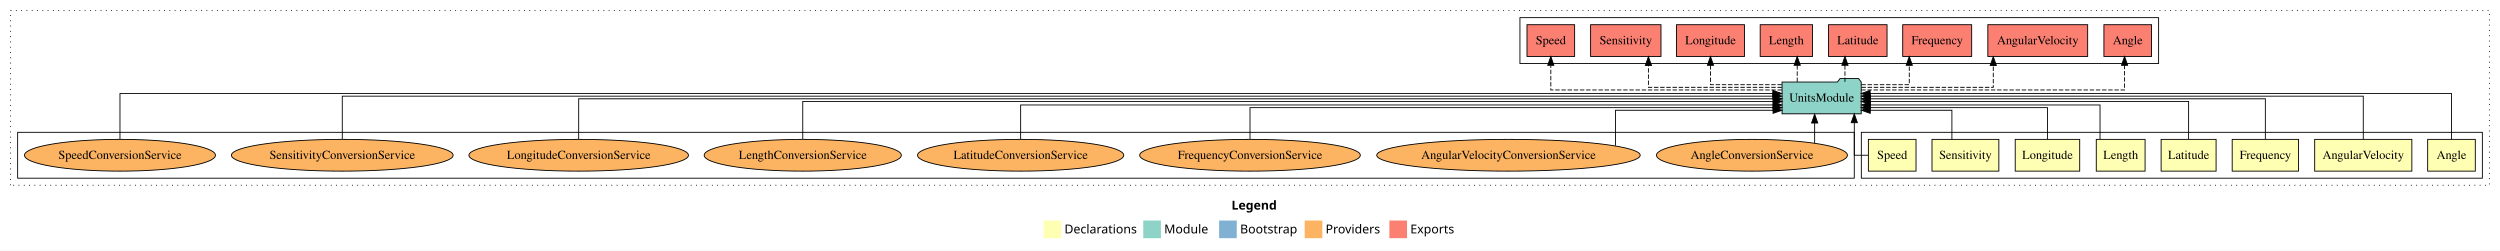
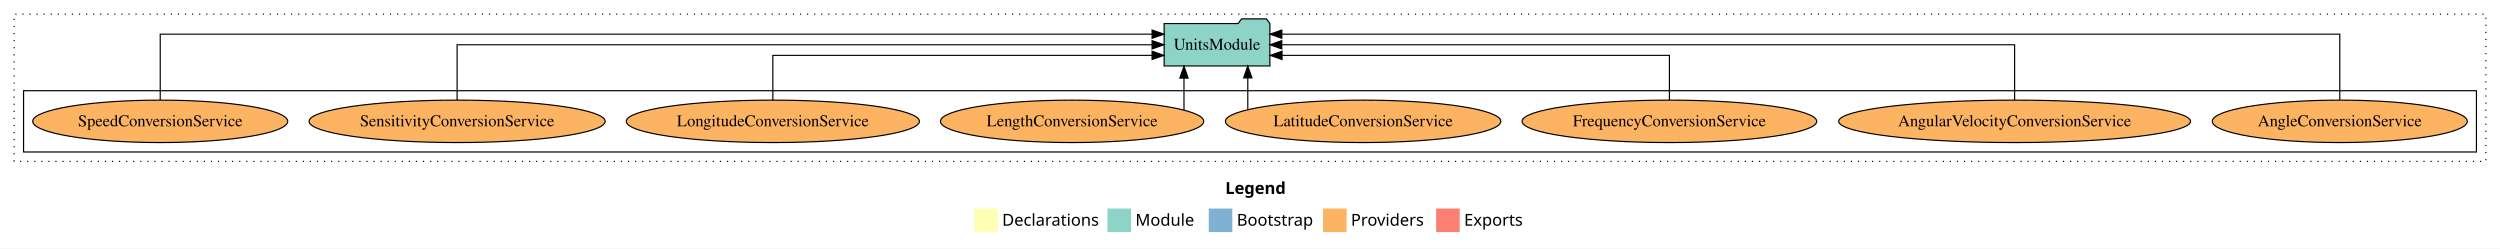
- <svg xmlns="http://www.w3.org/2000/svg" width="2834pt" height="284pt" viewBox="0.00 0.00 2834.00 284.00">
-   <g id="graph0" class="graph" transform="scale(1 1) rotate(0) translate(4 280)">
-     <polygon fill="#ffffff" stroke="transparent" points="-4,4 -4,-280 2830,-280 2830,4 -4,4" />
-     <text text-anchor="start" x="1392.009" y="-42.4" font-family="sans-serif" font-weight="bold" font-size="14.00" fill="#000000">Legend</text>
-     <polygon fill="#ffffb3" stroke="transparent" points="1179,-10 1179,-30 1199,-30 1199,-10 1179,-10" />
-     <text text-anchor="start" x="1202.629" y="-15.4" font-family="sans-serif" font-size="14.00" fill="#000000">  Declarations</text>
-     <polygon fill="#8dd3c7" stroke="transparent" points="1292,-10 1292,-30 1312,-30 1312,-10 1292,-10" />
-     <text text-anchor="start" x="1315.725" y="-15.4" font-family="sans-serif" font-size="14.00" fill="#000000">  Module</text>
-     <polygon fill="#80b1d3" stroke="transparent" points="1378,-10 1378,-30 1398,-30 1398,-10 1378,-10" />
-     <text text-anchor="start" x="1401.781" y="-15.4" font-family="sans-serif" font-size="14.00" fill="#000000">  Bootstrap</text>
-     <polygon fill="#fdb462" stroke="transparent" points="1475,-10 1475,-30 1495,-30 1495,-10 1475,-10" />
-     <text text-anchor="start" x="1498.673" y="-15.4" font-family="sans-serif" font-size="14.00" fill="#000000">  Providers</text>
-     <polygon fill="#fb8072" stroke="transparent" points="1571,-10 1571,-30 1591,-30 1591,-10 1571,-10" />
-     <text text-anchor="start" x="1594.726" y="-15.4" font-family="sans-serif" font-size="14.00" fill="#000000">  Exports</text>
+ <svg xmlns="http://www.w3.org/2000/svg" width="2122pt" height="211pt" viewBox="0.00 0.00 2122.00 211.00">
+   <g id="graph0" class="graph" transform="scale(1 1) rotate(0) translate(4 207)">
+     <polygon fill="#ffffff" stroke="transparent" points="-4,4 -4,-207 2118,-207 2118,4 -4,4" />
+     <text text-anchor="start" x="1036.009" y="-42.4" font-family="sans-serif" font-weight="bold" font-size="14.00" fill="#000000">Legend</text>
+     <polygon fill="#ffffb3" stroke="transparent" points="823,-10 823,-30 843,-30 843,-10 823,-10" />
+     <text text-anchor="start" x="846.629" y="-15.4" font-family="sans-serif" font-size="14.00" fill="#000000">  Declarations</text>
+     <polygon fill="#8dd3c7" stroke="transparent" points="936,-10 936,-30 956,-30 956,-10 936,-10" />
+     <text text-anchor="start" x="959.725" y="-15.4" font-family="sans-serif" font-size="14.00" fill="#000000">  Module</text>
+     <polygon fill="#80b1d3" stroke="transparent" points="1022,-10 1022,-30 1042,-30 1042,-10 1022,-10" />
+     <text text-anchor="start" x="1045.781" y="-15.4" font-family="sans-serif" font-size="14.00" fill="#000000">  Bootstrap</text>
+     <polygon fill="#fdb462" stroke="transparent" points="1119,-10 1119,-30 1139,-30 1139,-10 1119,-10" />
+     <text text-anchor="start" x="1142.673" y="-15.4" font-family="sans-serif" font-size="14.00" fill="#000000">  Providers</text>
+     <polygon fill="#fb8072" stroke="transparent" points="1215,-10 1215,-30 1235,-30 1235,-10 1215,-10" />
+     <text text-anchor="start" x="1238.726" y="-15.4" font-family="sans-serif" font-size="14.00" fill="#000000">  Exports</text>
    <g id="clust1" class="cluster">
-       <polygon fill="none" stroke="#000000" stroke-dasharray="1,5" points="8,-70 8,-268 2818,-268 2818,-70 8,-70" />
+       <polygon fill="none" stroke="#000000" stroke-dasharray="1,5" points="8,-70 8,-195 2106,-195 2106,-70 8,-70" />
    </g>
-     <g id="clust2" class="cluster">
-       <polygon fill="none" stroke="#000000" points="2106,-78 2106,-130 2810,-130 2810,-78 2106,-78" />
-     </g>
-     <g id="clust12" class="cluster">
-       <polygon fill="none" stroke="#000000" points="1719,-208 1719,-260 2443,-260 2443,-208 1719,-208" />
-     </g>
-     <g id="clust14" class="cluster">
+     <g id="clust6" class="cluster">
      <polygon fill="none" stroke="#000000" points="16,-78 16,-130 2098,-130 2098,-78 16,-78" />
    </g>
    <g id="node1" class="node">
-       <polygon fill="#ffffb3" stroke="#000000" points="2802,-122 2748,-122 2748,-86 2802,-86 2802,-122" />
-       <text text-anchor="middle" x="2775" y="-99.8" font-family="Times,serif" font-size="14.00" fill="#000000">Angle</text>
-     </g>
-     <g id="node9" class="node">
-       <polygon fill="#8dd3c7" stroke="#000000" points="2105.882,-187 2102.882,-191 2081.882,-191 2078.882,-187 2016.118,-187 2016.118,-151 2105.882,-151 2105.882,-187" />
-       <text text-anchor="middle" x="2061" y="-164.8" font-family="Times,serif" font-size="14.00" fill="#000000">UnitsModule</text>
-     </g>
-     <g id="edge1" class="edge">
-       <path fill="none" stroke="#000000" d="M2775,-122.027C2775,-142.767 2775,-174 2775,-174 2775,-174 2115.934,-174 2115.934,-174" />
-       <polygon fill="#000000" stroke="#000000" points="2115.934,-170.5 2105.934,-174 2115.934,-177.5 2115.934,-170.5" />
-     </g>
-     <g id="node2" class="node">
-       <polygon fill="#ffffb3" stroke="#000000" points="2730.08,-122 2619.92,-122 2619.92,-86 2730.08,-86 2730.08,-122" />
-       <text text-anchor="middle" x="2675" y="-99.8" font-family="Times,serif" font-size="14.00" fill="#000000">AngularVelocity</text>
-     </g>
-     <g id="edge2" class="edge">
-       <path fill="none" stroke="#000000" d="M2675,-122.308C2675,-142.145 2675,-171 2675,-171 2675,-171 2116.149,-171 2116.149,-171" />
-       <polygon fill="#000000" stroke="#000000" points="2116.149,-167.5 2106.149,-171 2116.149,-174.5 2116.149,-167.5" />
-     </g>
-     <g id="node3" class="node">
-       <polygon fill="#ffffb3" stroke="#000000" points="2601.587,-122 2526.413,-122 2526.413,-86 2601.587,-86 2601.587,-122" />
-       <text text-anchor="middle" x="2564" y="-99.8" font-family="Times,serif" font-size="14.00" fill="#000000">Frequency</text>
-     </g>
-     <g id="edge3" class="edge">
-       <path fill="none" stroke="#000000" d="M2564,-122.169C2564,-141.09 2564,-168 2564,-168 2564,-168 2116.081,-168 2116.081,-168" />
-       <polygon fill="#000000" stroke="#000000" points="2116.081,-164.5 2106.081,-168 2116.081,-171.5 2116.081,-164.5" />
-     </g>
-     <g id="node4" class="node">
-       <polygon fill="#ffffb3" stroke="#000000" points="2508.155,-122 2445.845,-122 2445.845,-86 2508.155,-86 2508.155,-122" />
-       <text text-anchor="middle" x="2477" y="-99.8" font-family="Times,serif" font-size="14.00" fill="#000000">Latitude</text>
-     </g>
-     <g id="edge4" class="edge">
-       <path fill="none" stroke="#000000" d="M2477,-122.302C2477,-140.27 2477,-165 2477,-165 2477,-165 2115.914,-165 2115.914,-165" />
-       <polygon fill="#000000" stroke="#000000" points="2115.915,-161.5 2105.914,-165 2115.914,-168.5 2115.915,-161.5" />
-     </g>
-     <g id="node5" class="node">
-       <polygon fill="#ffffb3" stroke="#000000" points="2427.659,-122 2372.341,-122 2372.341,-86 2427.659,-86 2427.659,-122" />
-       <text text-anchor="middle" x="2400" y="-99.8" font-family="Times,serif" font-size="14.00" fill="#000000">Length</text>
-     </g>
-     <g id="edge5" class="edge">
-       <path fill="none" stroke="#000000" d="M2376.586,-122.035C2376.586,-138.734 2376.586,-161 2376.586,-161 2376.586,-161 2116.216,-161 2116.216,-161" />
-       <polygon fill="#000000" stroke="#000000" points="2116.216,-157.5 2106.216,-161 2116.216,-164.5 2116.216,-157.5" />
-     </g>
-     <g id="node6" class="node">
-       <polygon fill="#ffffb3" stroke="#000000" points="2353.55,-122 2280.45,-122 2280.45,-86 2353.55,-86 2353.55,-122" />
-       <text text-anchor="middle" x="2317" y="-99.8" font-family="Times,serif" font-size="14.00" fill="#000000">Longitude</text>
-     </g>
-     <g id="edge6" class="edge">
-       <path fill="none" stroke="#000000" d="M2317,-122.282C2317,-137.948 2317,-158 2317,-158 2317,-158 2115.885,-158 2115.885,-158" />
-       <polygon fill="#000000" stroke="#000000" points="2115.885,-154.5 2105.885,-158 2115.885,-161.5 2115.885,-154.5" />
-     </g>
-     <g id="node7" class="node">
-       <polygon fill="#ffffb3" stroke="#000000" points="2261.895,-122 2186.105,-122 2186.105,-86 2261.895,-86 2261.895,-122" />
-       <text text-anchor="middle" x="2224" y="-99.8" font-family="Times,serif" font-size="14.00" fill="#000000">Sensitivity</text>
-     </g>
-     <g id="edge7" class="edge">
-       <path fill="none" stroke="#000000" d="M2208.673,-122.124C2208.673,-136.783 2208.673,-155 2208.673,-155 2208.673,-155 2116.109,-155 2116.109,-155" />
-       <polygon fill="#000000" stroke="#000000" points="2116.109,-151.5 2106.109,-155 2116.109,-158.5 2116.109,-151.5" />
-     </g>
-     <g id="node8" class="node">
-       <polygon fill="#ffffb3" stroke="#000000" points="2168,-122 2114,-122 2114,-86 2168,-86 2168,-122" />
-       <text text-anchor="middle" x="2141" y="-99.8" font-family="Times,serif" font-size="14.00" fill="#000000">Speed</text>
-     </g>
-     <g id="edge8" class="edge">
-       <path fill="none" stroke="#000000" d="M2113.542,-104C2105.12,-104 2098.028,-104 2098.028,-104 2098.028,-104 2098.028,-140.894 2098.028,-140.894" />
-       <polygon fill="#000000" stroke="#000000" points="2094.528,-140.894 2098.028,-150.894 2101.528,-140.894 2094.528,-140.894" />
-     </g>
-     <g id="node10" class="node">
-       <polygon fill="#fb8072" stroke="#000000" points="2435,-252 2381,-252 2381,-216 2435,-216 2435,-252" />
-       <text text-anchor="middle" x="2408" y="-229.8" font-family="Times,serif" font-size="14.00" fill="#000000">Angle </text>
-     </g>
-     <g id="edge9" class="edge">
-       <path fill="none" stroke="#000000" stroke-dasharray="5,2" d="M2105.895,-178C2198.982,-178 2404.414,-178 2404.414,-178 2404.414,-178 2404.414,-205.973 2404.414,-205.973" />
-       <polygon fill="#000000" stroke="#000000" points="2400.914,-205.973 2404.414,-215.973 2407.914,-205.973 2400.914,-205.973" />
-     </g>
-     <g id="node11" class="node">
-       <polygon fill="#fb8072" stroke="#000000" points="2362.581,-252 2249.419,-252 2249.419,-216 2362.581,-216 2362.581,-252" />
-       <text text-anchor="middle" x="2306" y="-229.8" font-family="Times,serif" font-size="14.00" fill="#000000">AngularVelocity </text>
-     </g>
-     <g id="edge10" class="edge">
-       <path fill="none" stroke="#000000" stroke-dasharray="5,2" d="M2106.129,-181C2163.61,-181 2255.579,-181 2255.579,-181 2255.579,-181 2255.579,-205.76 2255.579,-205.76" />
-       <polygon fill="#000000" stroke="#000000" points="2252.079,-205.76 2255.579,-215.76 2259.079,-205.76 2252.079,-205.76" />
-     </g>
-     <g id="node12" class="node">
-       <polygon fill="#fb8072" stroke="#000000" points="2231.088,-252 2152.912,-252 2152.912,-216 2231.088,-216 2231.088,-252" />
-       <text text-anchor="middle" x="2192" y="-229.8" font-family="Times,serif" font-size="14.00" fill="#000000">Frequency </text>
-     </g>
-     <g id="edge11" class="edge">
-       <path fill="none" stroke="#000000" stroke-dasharray="5,2" d="M2106.026,-184C2132.313,-184 2160.353,-184 2160.353,-184 2160.353,-184 2160.353,-205.949 2160.353,-205.949" />
-       <polygon fill="#000000" stroke="#000000" points="2156.853,-205.949 2160.353,-215.949 2163.853,-205.949 2156.853,-205.949" />
-     </g>
-     <g id="node13" class="node">
-       <polygon fill="#fb8072" stroke="#000000" points="2135.154,-252 2068.846,-252 2068.846,-216 2135.154,-216 2135.154,-252" />
-       <text text-anchor="middle" x="2102" y="-229.8" font-family="Times,serif" font-size="14.00" fill="#000000">Latitude </text>
-     </g>
-     <g id="edge12" class="edge">
-       <path fill="none" stroke="#000000" stroke-dasharray="5,2" d="M2087.432,-187.106C2087.432,-187.106 2087.432,-205.991 2087.432,-205.991" />
-       <polygon fill="#000000" stroke="#000000" points="2083.932,-205.991 2087.432,-215.991 2090.932,-205.991 2083.932,-205.991" />
-     </g>
-     <g id="node14" class="node">
-       <polygon fill="#fb8072" stroke="#000000" points="2050.658,-252 1991.342,-252 1991.342,-216 2050.658,-216 2050.658,-252" />
-       <text text-anchor="middle" x="2021" y="-229.8" font-family="Times,serif" font-size="14.00" fill="#000000">Length </text>
-     </g>
-     <g id="edge13" class="edge">
-       <path fill="none" stroke="#000000" stroke-dasharray="5,2" d="M2033.319,-187.106C2033.319,-187.106 2033.319,-205.991 2033.319,-205.991" />
-       <polygon fill="#000000" stroke="#000000" points="2029.819,-205.991 2033.319,-215.991 2036.819,-205.991 2029.819,-205.991" />
-     </g>
-     <g id="node15" class="node">
-       <polygon fill="#fb8072" stroke="#000000" points="1973.548,-252 1896.452,-252 1896.452,-216 1973.548,-216 1973.548,-252" />
-       <text text-anchor="middle" x="1935" y="-229.8" font-family="Times,serif" font-size="14.00" fill="#000000">Longitude </text>
-     </g>
-     <g id="edge14" class="edge">
-       <path fill="none" stroke="#000000" stroke-dasharray="5,2" d="M2015.867,-184C1979.713,-184 1935,-184 1935,-184 1935,-184 1935,-205.949 1935,-205.949" />
-       <polygon fill="#000000" stroke="#000000" points="1931.5,-205.949 1935,-215.949 1938.5,-205.949 1931.5,-205.949" />
-     </g>
-     <g id="node16" class="node">
-       <polygon fill="#fb8072" stroke="#000000" points="1878.896,-252 1799.104,-252 1799.104,-216 1878.896,-216 1878.896,-252" />
-       <text text-anchor="middle" x="1839" y="-229.8" font-family="Times,serif" font-size="14.00" fill="#000000">Sensitivity </text>
-     </g>
-     <g id="edge15" class="edge">
-       <path fill="none" stroke="#000000" stroke-dasharray="5,2" d="M2015.953,-181C1957.983,-181 1864.648,-181 1864.648,-181 1864.648,-181 1864.648,-205.76 1864.648,-205.76" />
-       <polygon fill="#000000" stroke="#000000" points="1861.148,-205.76 1864.648,-215.76 1868.148,-205.76 1861.148,-205.76" />
-     </g>
-     <g id="node17" class="node">
-       <polygon fill="#fb8072" stroke="#000000" points="1781,-252 1727,-252 1727,-216 1781,-216 1781,-252" />
-       <text text-anchor="middle" x="1754" y="-229.8" font-family="Times,serif" font-size="14.00" fill="#000000">Speed </text>
-     </g>
-     <g id="edge16" class="edge">
-       <path fill="none" stroke="#000000" stroke-dasharray="5,2" d="M2016.031,-178C1930.759,-178 1754,-178 1754,-178 1754,-178 1754,-205.973 1754,-205.973" />
-       <polygon fill="#000000" stroke="#000000" points="1750.5,-205.973 1754,-215.973 1757.5,-205.973 1750.5,-205.973" />
-     </g>
-     <g id="node18" class="node">
      <ellipse fill="#fdb462" stroke="#000000" cx="1982" cy="-104" rx="108.228" ry="18" />
      <text text-anchor="middle" x="1982" y="-99.8" font-family="Times,serif" font-size="14.00" fill="#000000">AngleConversionService</text>
    </g>
-     <g id="edge17" class="edge">
-       <path fill="none" stroke="#000000" d="M2053.086,-117.785C2053.086,-117.785 2053.086,-140.548 2053.086,-140.548" />
-       <polygon fill="#000000" stroke="#000000" points="2049.586,-140.547 2053.086,-150.548 2056.586,-140.548 2049.586,-140.547" />
+     <g id="node9" class="node">
+       <polygon fill="#8dd3c7" stroke="#000000" points="1073.882,-187 1070.882,-191 1049.882,-191 1046.882,-187 984.118,-187 984.118,-151 1073.882,-151 1073.882,-187" />
+       <text text-anchor="middle" x="1029" y="-164.8" font-family="Times,serif" font-size="14.00" fill="#000000">UnitsModule</text>
    </g>
-     <g id="node19" class="node">
+     <g id="edge1" class="edge">
+       <path fill="none" stroke="#000000" d="M1982,-122.292C1982,-144.206 1982,-178 1982,-178 1982,-178 1084.005,-178 1084.005,-178" />
+       <polygon fill="#000000" stroke="#000000" points="1084.005,-174.5 1074.005,-178 1084.005,-181.5 1084.005,-174.5" />
+     </g>
+     <g id="node2" class="node">
      <ellipse fill="#fdb462" stroke="#000000" cx="1706" cy="-104" rx="149.32" ry="18" />
      <text text-anchor="middle" x="1706" y="-99.8" font-family="Times,serif" font-size="14.00" fill="#000000">AngularVelocityConversionService</text>
    </g>
-     <g id="edge18" class="edge">
-       <path fill="none" stroke="#000000" d="M1827.356,-114.816C1827.356,-129.786 1827.356,-155 1827.356,-155 1827.356,-155 2005.951,-155 2005.951,-155" />
-       <polygon fill="#000000" stroke="#000000" points="2005.951,-158.5 2015.951,-155 2005.951,-151.5 2005.951,-158.5" />
+     <g id="edge2" class="edge">
+       <path fill="none" stroke="#000000" d="M1706,-122.106C1706,-141.339 1706,-169 1706,-169 1706,-169 1083.944,-169 1083.944,-169" />
+       <polygon fill="#000000" stroke="#000000" points="1083.944,-165.5 1073.944,-169 1083.944,-172.5 1083.944,-165.5" />
    </g>
-     <g id="node20" class="node">
+     <g id="node3" class="node">
      <ellipse fill="#fdb462" stroke="#000000" cx="1413" cy="-104" rx="125.045" ry="18" />
      <text text-anchor="middle" x="1413" y="-99.8" font-family="Times,serif" font-size="14.00" fill="#000000">FrequencyConversionService</text>
    </g>
-     <g id="edge19" class="edge">
-       <path fill="none" stroke="#000000" d="M1413,-122.282C1413,-137.948 1413,-158 1413,-158 1413,-158 2005.948,-158 2005.948,-158" />
-       <polygon fill="#000000" stroke="#000000" points="2005.948,-161.5 2015.948,-158 2005.948,-154.5 2005.948,-161.5" />
+     <g id="edge3" class="edge">
+       <path fill="none" stroke="#000000" d="M1413,-122.027C1413,-138.398 1413,-160 1413,-160 1413,-160 1084.179,-160 1084.179,-160" />
+       <polygon fill="#000000" stroke="#000000" points="1084.179,-156.5 1074.179,-160 1084.179,-163.5 1084.179,-156.5" />
    </g>
-     <g id="node21" class="node">
+     <g id="node4" class="node">
      <ellipse fill="#fdb462" stroke="#000000" cx="1153" cy="-104" rx="116.892" ry="18" />
      <text text-anchor="middle" x="1153" y="-99.8" font-family="Times,serif" font-size="14.00" fill="#000000">LatitudeConversionService</text>
    </g>
-     <g id="edge20" class="edge">
-       <path fill="none" stroke="#000000" d="M1153,-122.035C1153,-138.734 1153,-161 1153,-161 1153,-161 2005.972,-161 2005.972,-161" />
-       <polygon fill="#000000" stroke="#000000" points="2005.972,-164.5 2015.972,-161 2005.972,-157.5 2005.972,-164.5" />
+     <g id="edge4" class="edge">
+       <path fill="none" stroke="#000000" d="M1055.122,-113.872C1055.122,-113.872 1055.122,-140.907 1055.122,-140.907" />
+       <polygon fill="#000000" stroke="#000000" points="1051.623,-140.907 1055.122,-150.907 1058.623,-140.907 1051.623,-140.907" />
    </g>
-     <g id="node22" class="node">
+     <g id="node5" class="node">
      <ellipse fill="#fdb462" stroke="#000000" cx="906" cy="-104" rx="111.741" ry="18" />
      <text text-anchor="middle" x="906" y="-99.8" font-family="Times,serif" font-size="14.00" fill="#000000">LengthConversionService</text>
    </g>
-     <g id="edge21" class="edge">
-       <path fill="none" stroke="#000000" d="M906,-122.302C906,-140.27 906,-165 906,-165 906,-165 2006.077,-165 2006.077,-165" />
-       <polygon fill="#000000" stroke="#000000" points="2006.077,-168.5 2016.077,-165 2006.077,-161.5 2006.077,-168.5" />
+     <g id="edge5" class="edge">
+       <path fill="none" stroke="#000000" d="M1000.965,-113.591C1000.965,-113.591 1000.965,-140.748 1000.965,-140.748" />
+       <polygon fill="#000000" stroke="#000000" points="997.465,-140.748 1000.965,-150.748 1004.465,-140.748 997.465,-140.748" />
    </g>
-     <g id="node23" class="node">
+     <g id="node6" class="node">
      <ellipse fill="#fdb462" stroke="#000000" cx="652" cy="-104" rx="124.422" ry="18" />
      <text text-anchor="middle" x="652" y="-99.8" font-family="Times,serif" font-size="14.00" fill="#000000">LongitudeConversionService</text>
    </g>
-     <g id="edge22" class="edge">
-       <path fill="none" stroke="#000000" d="M652,-122.169C652,-141.09 652,-168 652,-168 652,-168 2006.111,-168 2006.111,-168" />
-       <polygon fill="#000000" stroke="#000000" points="2006.111,-171.5 2016.111,-168 2006.111,-164.5 2006.111,-171.5" />
+     <g id="edge6" class="edge">
+       <path fill="none" stroke="#000000" d="M652,-122.027C652,-138.398 652,-160 652,-160 652,-160 973.899,-160 973.899,-160" />
+       <polygon fill="#000000" stroke="#000000" points="973.899,-163.5 983.899,-160 973.899,-156.5 973.899,-163.5" />
    </g>
-     <g id="node24" class="node">
+     <g id="node7" class="node">
      <ellipse fill="#fdb462" stroke="#000000" cx="384" cy="-104" rx="125.659" ry="18" />
      <text text-anchor="middle" x="384" y="-99.8" font-family="Times,serif" font-size="14.00" fill="#000000">SensitivityConversionService</text>
    </g>
-     <g id="edge23" class="edge">
-       <path fill="none" stroke="#000000" d="M384,-122.308C384,-142.145 384,-171 384,-171 384,-171 2005.71,-171 2005.71,-171" />
-       <polygon fill="#000000" stroke="#000000" points="2005.71,-174.5 2015.71,-171 2005.71,-167.5 2005.71,-174.5" />
+     <g id="edge7" class="edge">
+       <path fill="none" stroke="#000000" d="M384,-122.106C384,-141.339 384,-169 384,-169 384,-169 973.901,-169 973.901,-169" />
+       <polygon fill="#000000" stroke="#000000" points="973.901,-172.5 983.901,-169 973.901,-165.5 973.901,-172.5" />
    </g>
-     <g id="node25" class="node">
+     <g id="node8" class="node">
      <ellipse fill="#fdb462" stroke="#000000" cx="132" cy="-104" rx="108.228" ry="18" />
      <text text-anchor="middle" x="132" y="-99.8" font-family="Times,serif" font-size="14.00" fill="#000000">SpeedConversionService</text>
    </g>
-     <g id="edge24" class="edge">
-       <path fill="none" stroke="#000000" d="M132,-122.027C132,-142.767 132,-174 132,-174 132,-174 2005.689,-174 2005.689,-174" />
-       <polygon fill="#000000" stroke="#000000" points="2005.689,-177.5 2015.689,-174 2005.689,-170.5 2005.689,-177.5" />
+     <g id="edge8" class="edge">
+       <path fill="none" stroke="#000000" d="M132,-122.292C132,-144.206 132,-178 132,-178 132,-178 973.903,-178 973.903,-178" />
+       <polygon fill="#000000" stroke="#000000" points="973.903,-181.5 983.903,-178 973.903,-174.5 973.903,-181.5" />
    </g>
  </g>
</svg>
